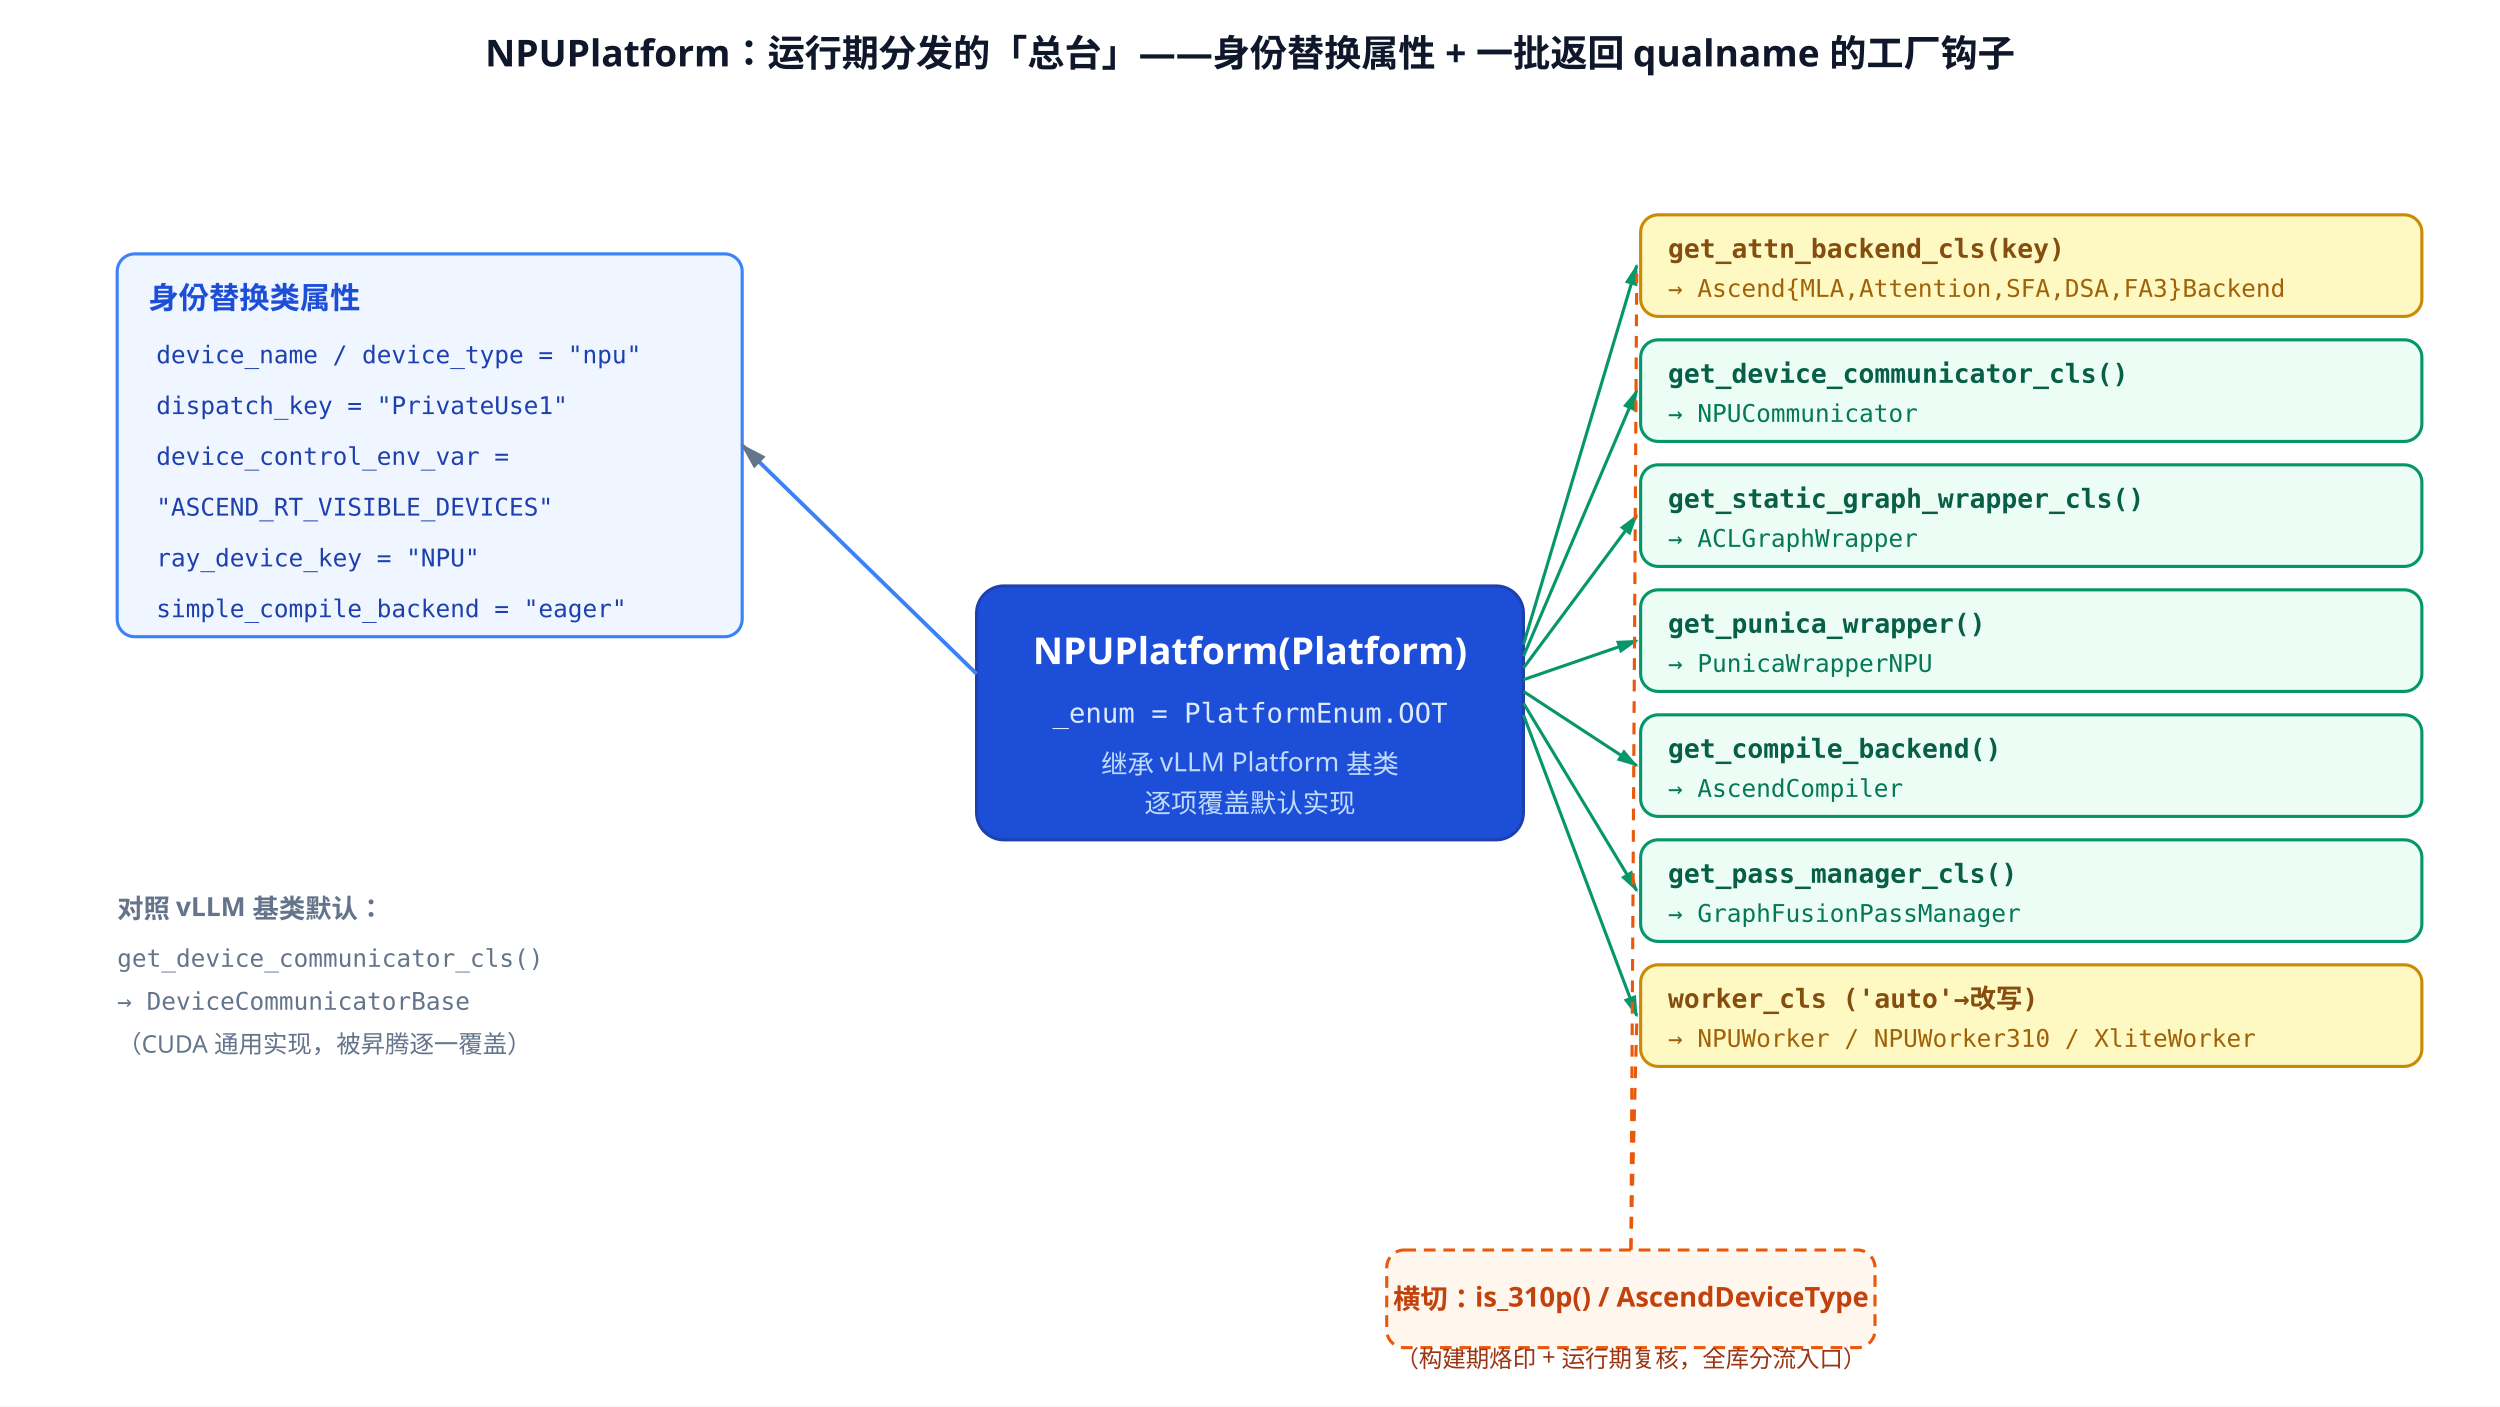
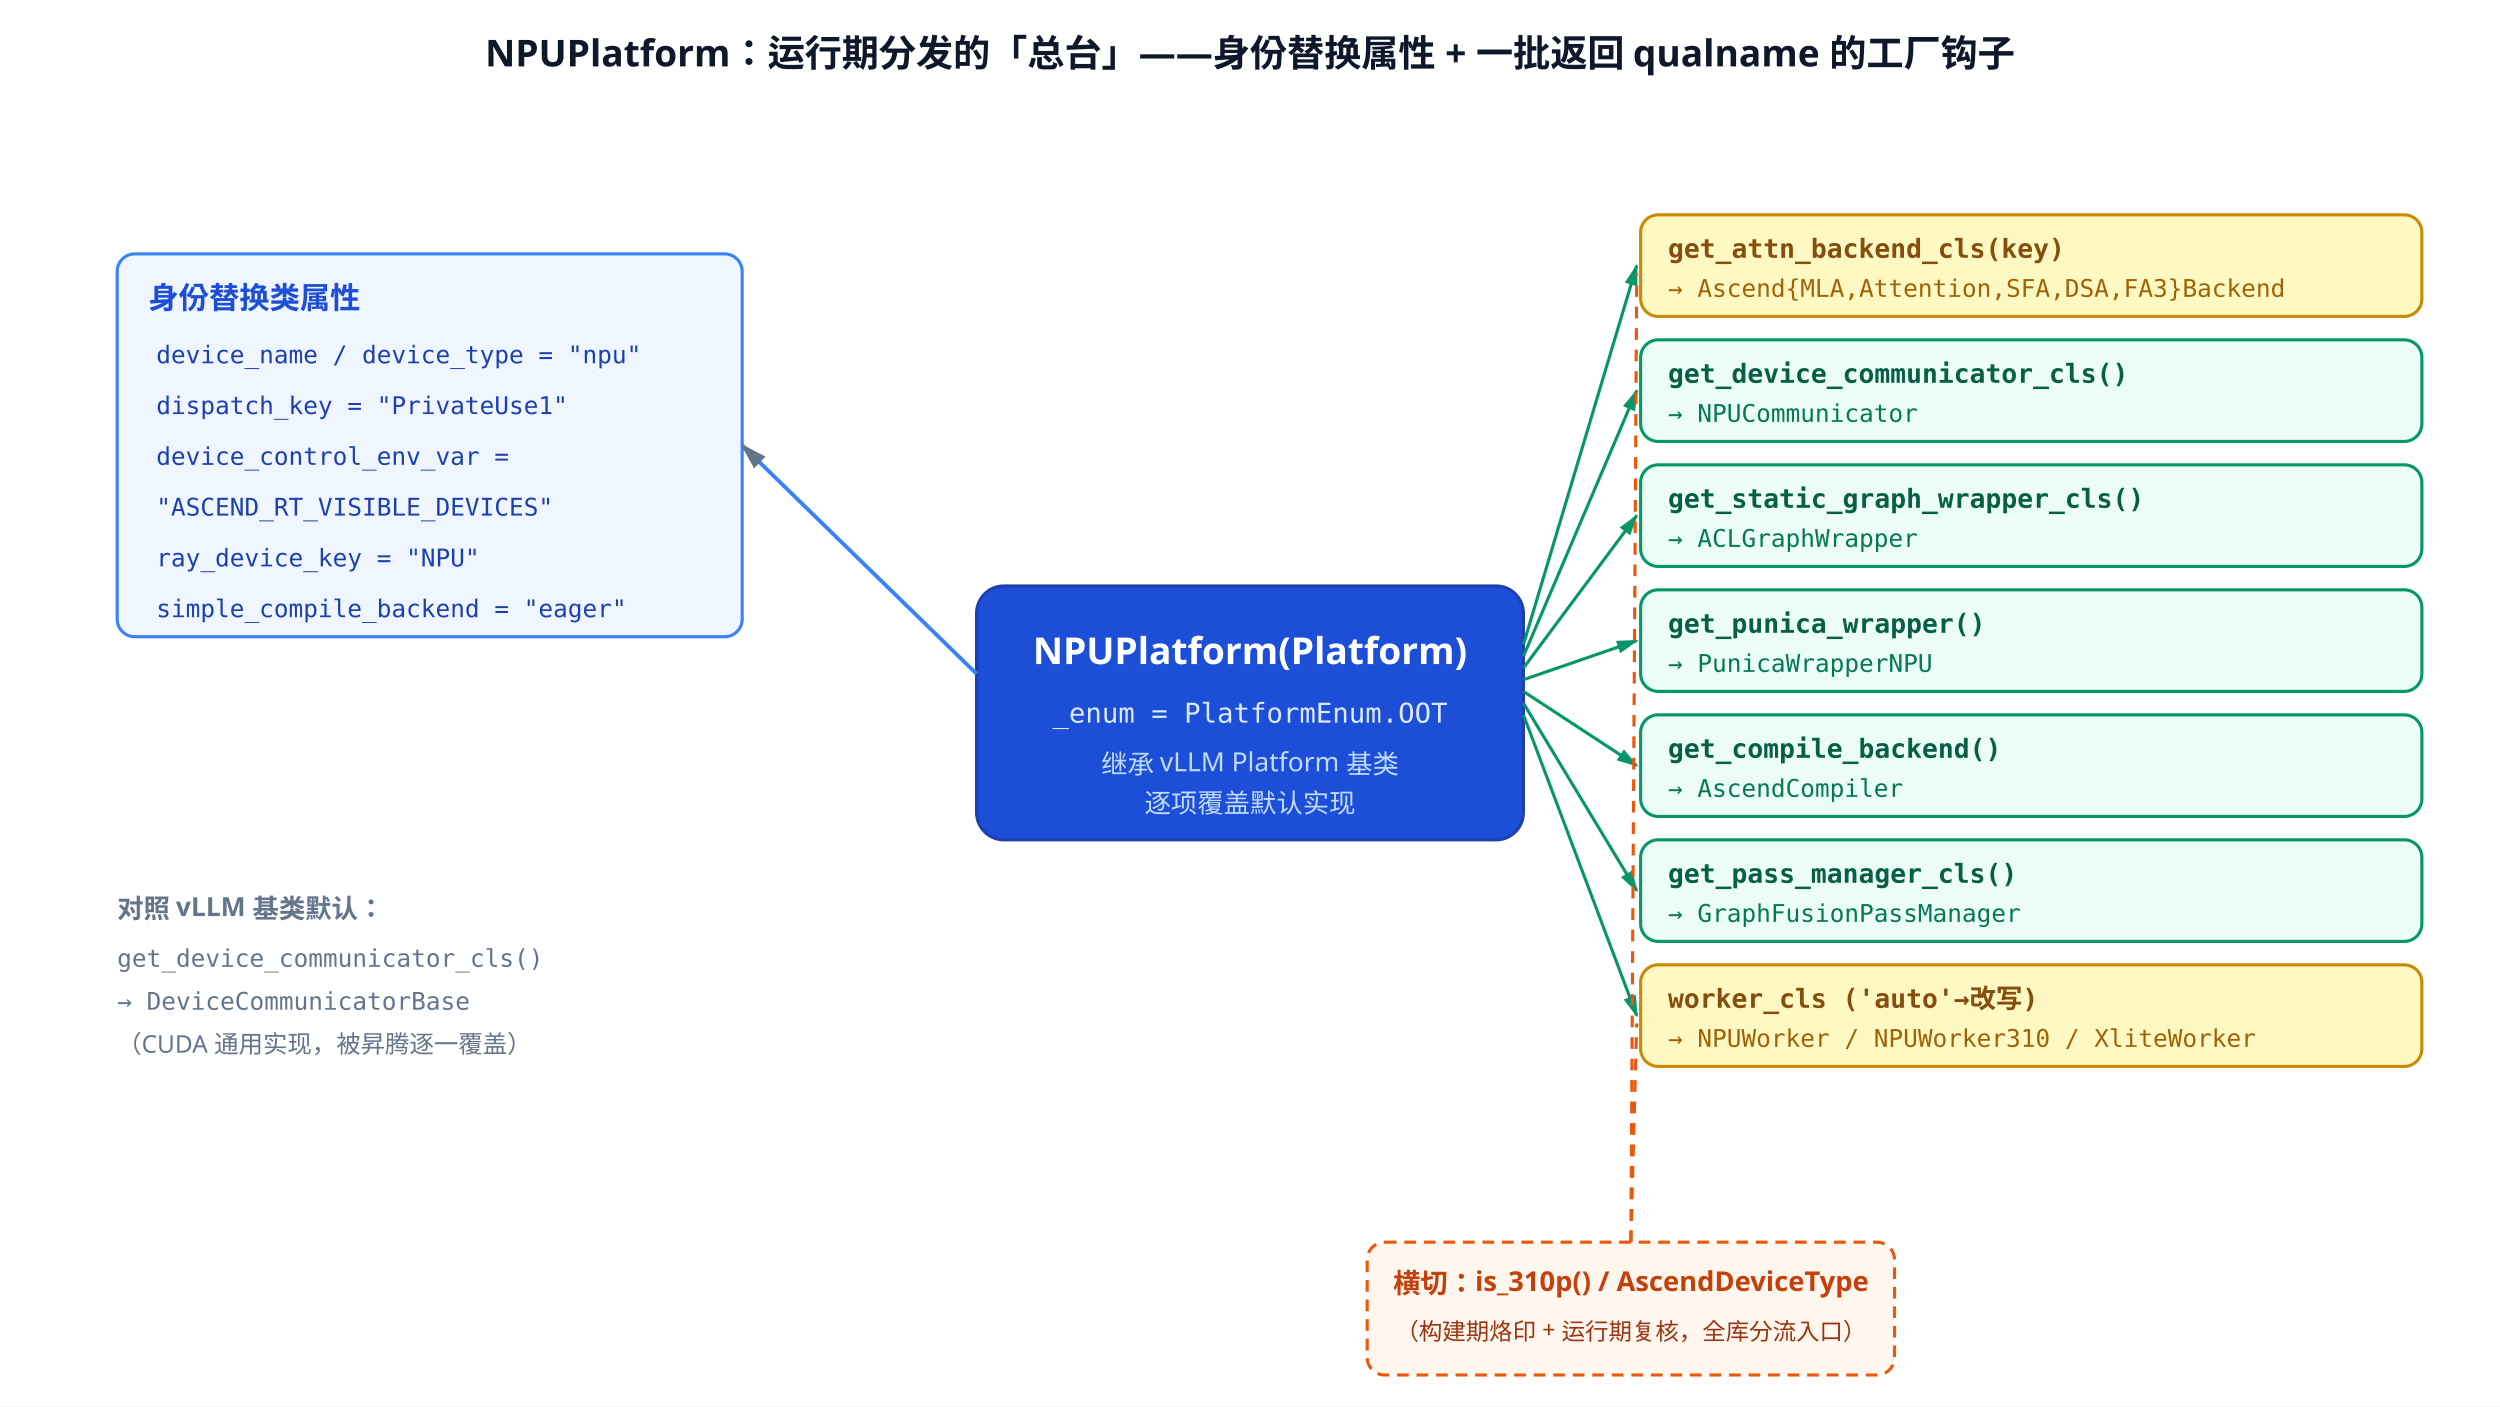
<svg xmlns="http://www.w3.org/2000/svg" viewBox="0 0 1280 720">
  <defs>
    <marker id="a" viewBox="0 0 10 6" refX="9" refY="3" markerWidth="7" markerHeight="5" orient="auto">
      <path d="M0,0 L10,3 L0,6 Z" fill="#64748b" />
    </marker>
    <marker id="ag" viewBox="0 0 10 6" refX="9" refY="3" markerWidth="7" markerHeight="5" orient="auto">
      <path d="M0,0 L10,3 L0,6 Z" fill="#059669" />
    </marker>
  </defs>
  <rect width="1280" height="720" fill="white" />
  <text x="640.0" y="34" font-size="19" font-family="sans-serif" fill="#0f172a" text-anchor="middle" font-weight="bold">NPUPlatform：运行期分发的「总台」——身份替换属性 + 一批返回 qualname 的工厂钩子</text>
  <rect x="500" y="300" width="280" height="130" rx="14" fill="#1d4ed8" stroke="#1e40af" stroke-width="1.6" />
  <text x="640.0" y="340" font-size="19" font-family="sans-serif" fill="#ffffff" text-anchor="middle" font-weight="bold">NPUPlatform(Platform)</text>
  <text x="640.0" y="370" font-size="14" font-family="monospace" fill="#dbeafe" text-anchor="middle" font-weight="normal">_enum = PlatformEnum.OOT</text>
  <text x="640.0" y="396" font-size="13.5" font-family="sans-serif" fill="#bfdbfe" text-anchor="middle" font-weight="normal">继承 vLLM Platform 基类</text>
  <text x="640.0" y="416" font-size="13.5" font-family="sans-serif" fill="#bfdbfe" text-anchor="middle" font-weight="normal">逐项覆盖默认实现</text>
  <rect x="60" y="130" width="320" height="196" rx="9" fill="#eff6ff" stroke="#3b82f6" stroke-width="1.6" />
  <text x="76" y="158" font-size="15.5" font-family="sans-serif" fill="#1d4ed8" text-anchor="start" font-weight="bold">身份替换类属性</text>
  <text x="80" y="186" font-size="12.5" font-family="monospace" fill="#1e40af" text-anchor="start" font-weight="normal">device_name / device_type = "npu"</text>
  <text x="80" y="212" font-size="12.5" font-family="monospace" fill="#1e40af" text-anchor="start" font-weight="normal">dispatch_key = "PrivateUse1"</text>
  <text x="80" y="238" font-size="12.5" font-family="monospace" fill="#1e40af" text-anchor="start" font-weight="normal">device_control_env_var =</text>
  <text x="80" y="264" font-size="12.5" font-family="monospace" fill="#1e40af" text-anchor="start" font-weight="normal">    "ASCEND_RT_VISIBLE_DEVICES"</text>
  <text x="80" y="290" font-size="12.5" font-family="monospace" fill="#1e40af" text-anchor="start" font-weight="normal">ray_device_key = "NPU"</text>
  <text x="80" y="316" font-size="12.5" font-family="monospace" fill="#1e40af" text-anchor="start" font-weight="normal">simple_compile_backend = "eager"</text>
  <line x1="500" y1="345" x2="380" y2="228.0" stroke="#3b82f6" stroke-width="2" marker-end="url(#a)" />
  <rect x="840" y="110" width="400" height="52" rx="9" fill="#fef9c3" stroke="#ca8a04" stroke-width="1.6" />
  <text x="854" y="132" font-size="13.5" font-family="monospace" fill="#854d0e" text-anchor="start" font-weight="bold">get_attn_backend_cls(key)</text>
  <text x="854" y="152" font-size="12.5" font-family="monospace" fill="#a16207" text-anchor="start" font-weight="normal">→ Ascend{MLA,Attention,SFA,DSA,FA3}Backend</text>
  <line x1="780" y1="330" x2="838" y2="136.0" stroke="#059669" stroke-width="1.6" marker-end="url(#ag)" />
  <rect x="840" y="174" width="400" height="52" rx="9" fill="#ecfdf5" stroke="#059669" stroke-width="1.6" />
  <text x="854" y="196" font-size="13.5" font-family="monospace" fill="#065f46" text-anchor="start" font-weight="bold">get_device_communicator_cls()</text>
  <text x="854" y="216" font-size="12.5" font-family="monospace" fill="#047857" text-anchor="start" font-weight="normal">→ NPUCommunicator</text>
  <line x1="780" y1="336" x2="838" y2="200.0" stroke="#059669" stroke-width="1.6" marker-end="url(#ag)" />
  <rect x="840" y="238" width="400" height="52" rx="9" fill="#ecfdf5" stroke="#059669" stroke-width="1.6" />
  <text x="854" y="260" font-size="13.5" font-family="monospace" fill="#065f46" text-anchor="start" font-weight="bold">get_static_graph_wrapper_cls()</text>
  <text x="854" y="280" font-size="12.5" font-family="monospace" fill="#047857" text-anchor="start" font-weight="normal">→ ACLGraphWrapper</text>
  <line x1="780" y1="342" x2="838" y2="264.0" stroke="#059669" stroke-width="1.6" marker-end="url(#ag)" />
  <rect x="840" y="302" width="400" height="52" rx="9" fill="#ecfdf5" stroke="#059669" stroke-width="1.6" />
  <text x="854" y="324" font-size="13.5" font-family="monospace" fill="#065f46" text-anchor="start" font-weight="bold">get_punica_wrapper()</text>
  <text x="854" y="344" font-size="12.5" font-family="monospace" fill="#047857" text-anchor="start" font-weight="normal">→ PunicaWrapperNPU</text>
  <line x1="780" y1="348" x2="838" y2="328.0" stroke="#059669" stroke-width="1.6" marker-end="url(#ag)" />
  <rect x="840" y="366" width="400" height="52" rx="9" fill="#ecfdf5" stroke="#059669" stroke-width="1.6" />
  <text x="854" y="388" font-size="13.5" font-family="monospace" fill="#065f46" text-anchor="start" font-weight="bold">get_compile_backend()</text>
  <text x="854" y="408" font-size="12.5" font-family="monospace" fill="#047857" text-anchor="start" font-weight="normal">→ AscendCompiler</text>
  <line x1="780" y1="354" x2="838" y2="392.0" stroke="#059669" stroke-width="1.6" marker-end="url(#ag)" />
  <rect x="840" y="430" width="400" height="52" rx="9" fill="#ecfdf5" stroke="#059669" stroke-width="1.6" />
  <text x="854" y="452" font-size="13.5" font-family="monospace" fill="#065f46" text-anchor="start" font-weight="bold">get_pass_manager_cls()</text>
  <text x="854" y="472" font-size="12.5" font-family="monospace" fill="#047857" text-anchor="start" font-weight="normal">→ GraphFusionPassManager</text>
  <line x1="780" y1="360" x2="838" y2="456.0" stroke="#059669" stroke-width="1.6" marker-end="url(#ag)" />
  <rect x="840" y="494" width="400" height="52" rx="9" fill="#fef9c3" stroke="#ca8a04" stroke-width="1.6" />
  <text x="854" y="516" font-size="13.5" font-family="monospace" fill="#854d0e" text-anchor="start" font-weight="bold">worker_cls  ('auto'→改写)</text>
  <text x="854" y="536" font-size="12.5" font-family="monospace" fill="#a16207" text-anchor="start" font-weight="normal">→ NPUWorker / NPUWorker310 / XliteWorker</text>
  <line x1="780" y1="366" x2="838" y2="520.0" stroke="#059669" stroke-width="1.6" marker-end="url(#ag)" />
  <text x="60" y="470" font-size="13.5" font-family="sans-serif" fill="#64748b" text-anchor="start" font-weight="bold">对照 vLLM 基类默认：</text>
  <text x="60" y="495" font-size="12.5" font-family="monospace" fill="#64748b" text-anchor="start" font-weight="normal">get_device_communicator_cls()</text>
  <text x="60" y="517" font-size="12.5" font-family="monospace" fill="#64748b" text-anchor="start" font-weight="normal">  → DeviceCommunicatorBase</text>
  <text x="60" y="539" font-size="12.5" font-family="sans-serif" fill="#64748b" text-anchor="start" font-weight="normal">（CUDA 通用实现，被昇腾逐一覆盖）</text>
-   <rect x="710" y="640" width="250" height="50" rx="9" fill="#fff7ed" stroke="#ea580c" stroke-width="1.6" stroke-dasharray="6 4" />
-   <text x="835" y="670" font-size="14" font-family="sans-serif" fill="#c2410c" text-anchor="middle" font-weight="bold">横切：is_310p() / AscendDeviceType</text>
-   <line x1="835" y1="640" x2="838" y2="140.0" stroke="#ea580c" stroke-width="1.6" stroke-dasharray="6 5" />
-   <line x1="835" y1="640" x2="838" y2="524.0" stroke="#ea580c" stroke-width="1.6" stroke-dasharray="6 5" />
-   <text x="835" y="700" font-size="12" font-family="sans-serif" fill="#9a3412" text-anchor="middle" font-weight="normal">（构建期烙印 + 运行期复核，全库分流入口）</text>
+   <rect x="700" y="636" width="270" height="68" rx="9" fill="#fff7ed" stroke="#ea580c" stroke-width="1.6" stroke-dasharray="6 4" />
+   <text x="835" y="662" font-size="14" font-family="sans-serif" fill="#c2410c" text-anchor="middle" font-weight="bold">横切：is_310p() / AscendDeviceType</text>
+   <line x1="835" y1="636" x2="838" y2="140.0" stroke="#ea580c" stroke-width="1.6" stroke-dasharray="6 5" />
+   <line x1="835" y1="636" x2="838" y2="524.0" stroke="#ea580c" stroke-width="1.6" stroke-dasharray="6 5" />
+   <text x="835" y="686" font-size="12" font-family="sans-serif" fill="#9a3412" text-anchor="middle" font-weight="normal">（构建期烙印 + 运行期复核，全库分流入口）</text>
</svg>
